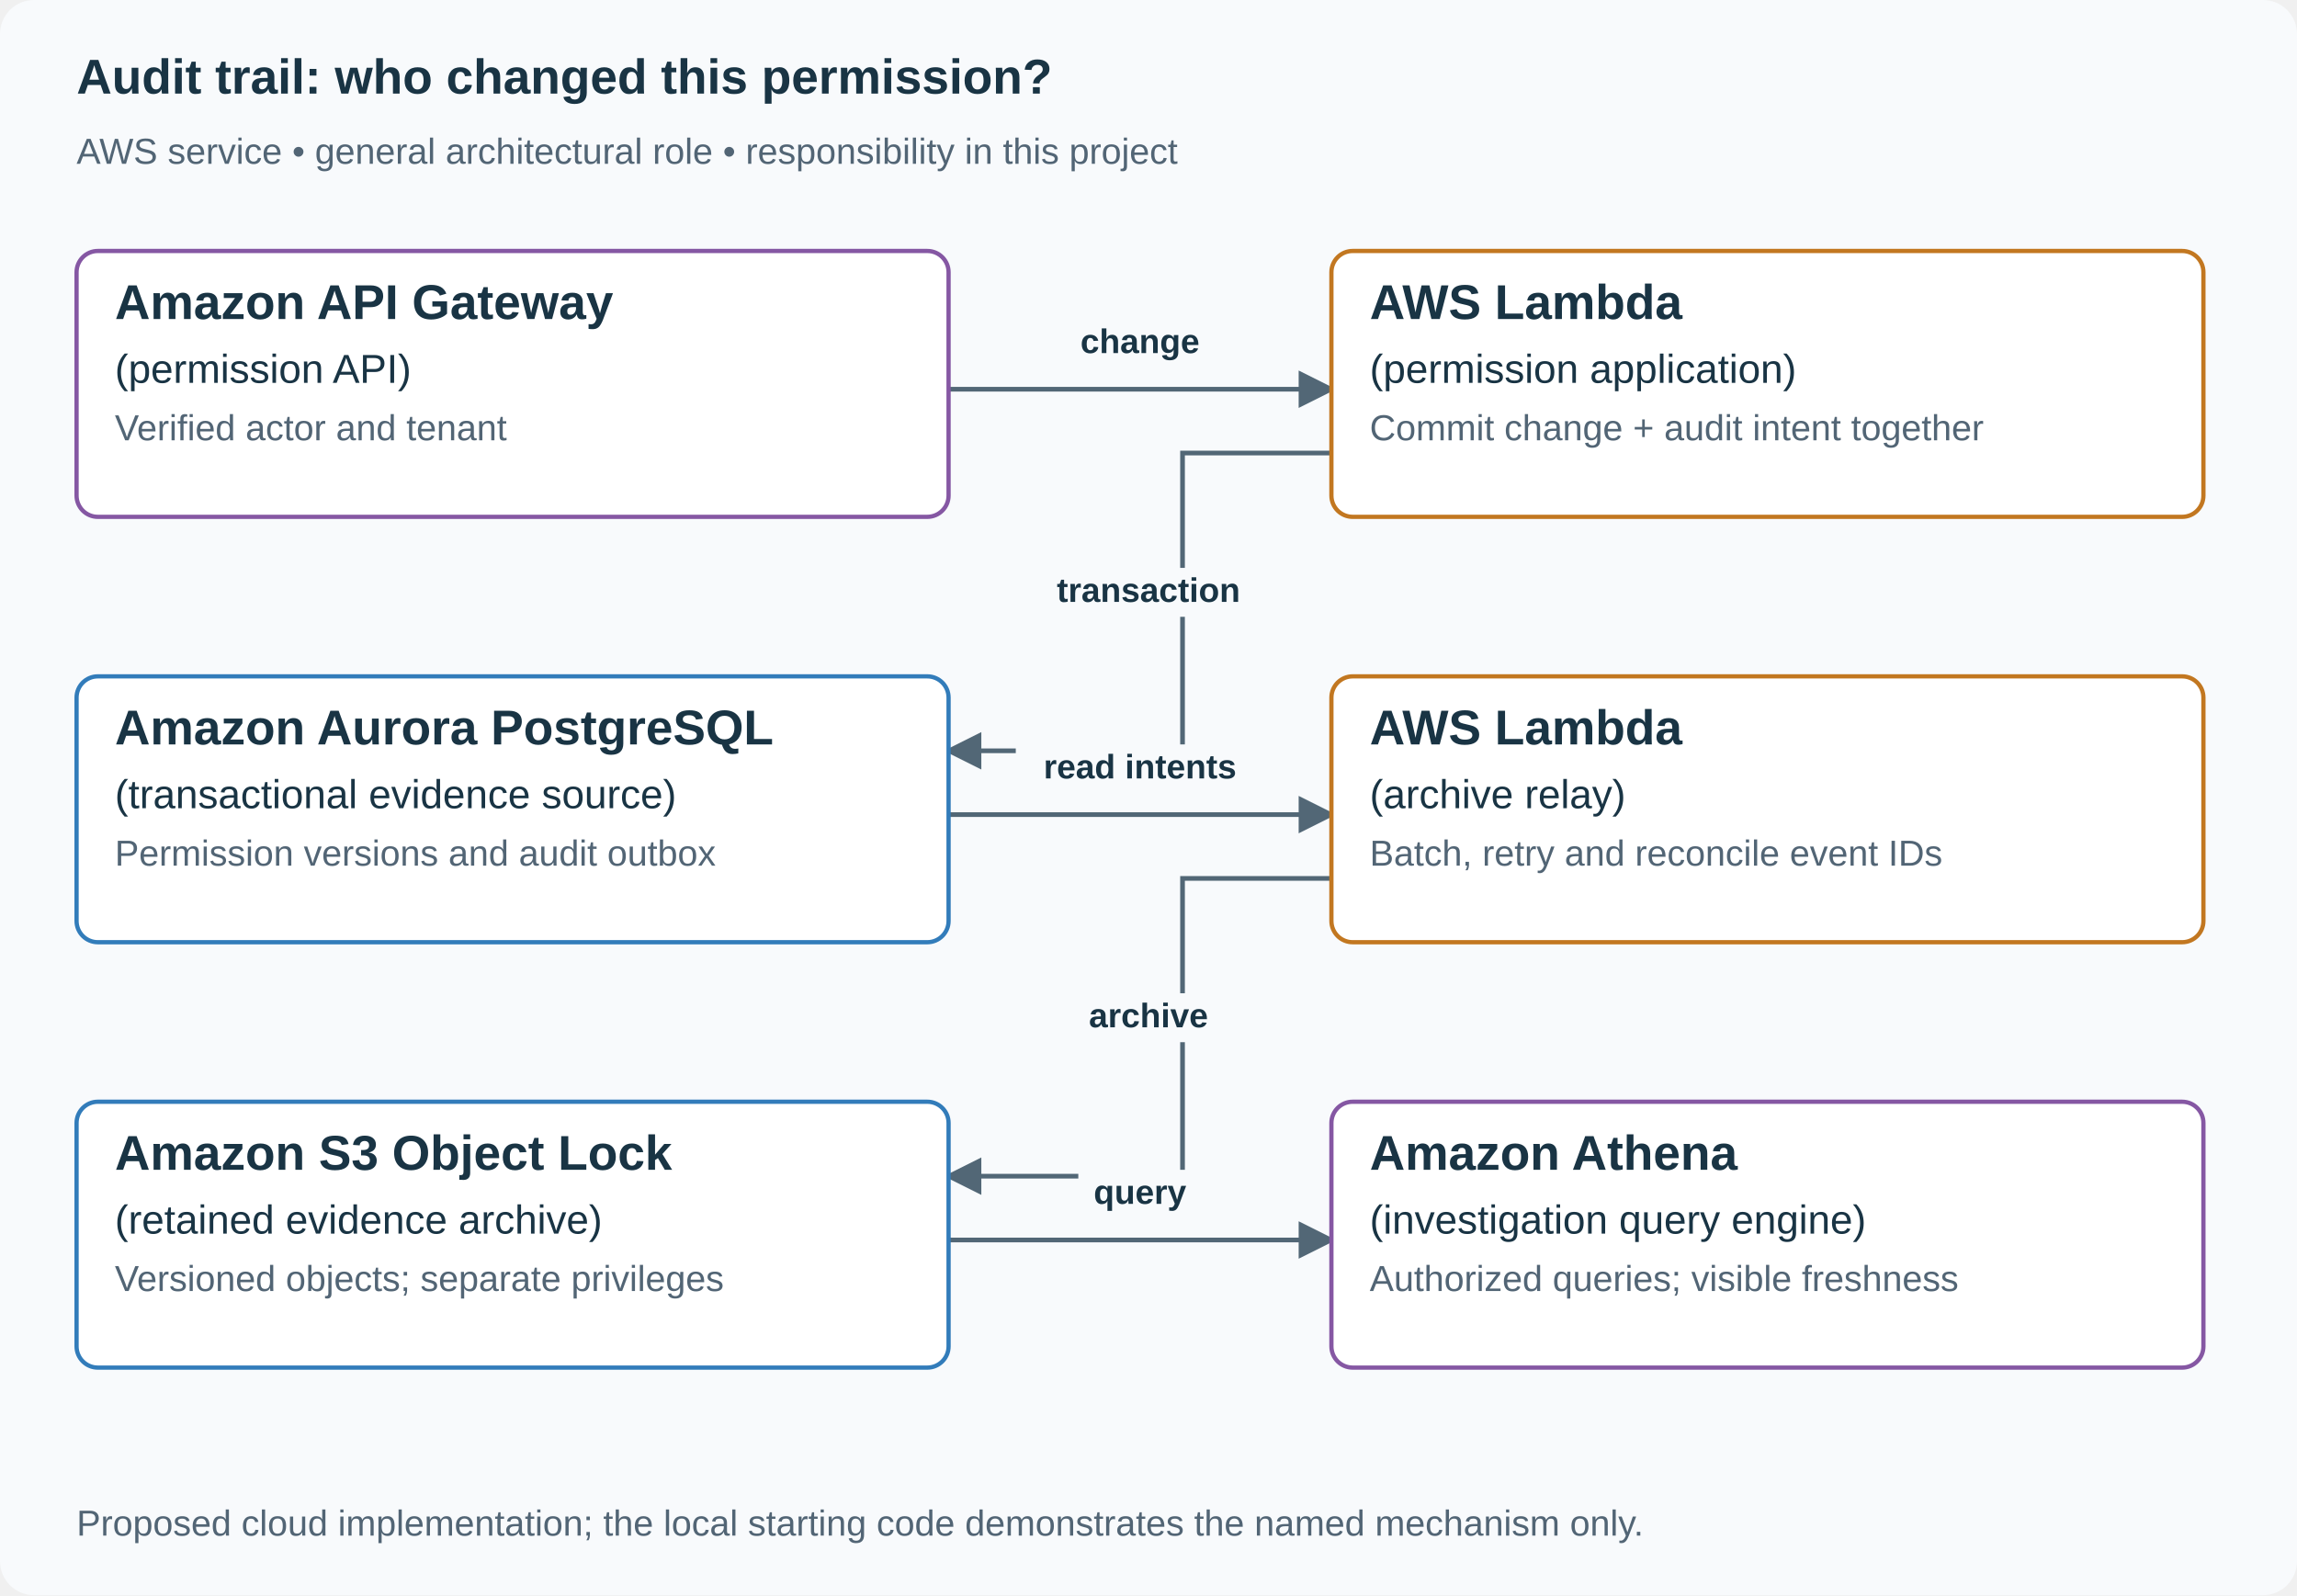
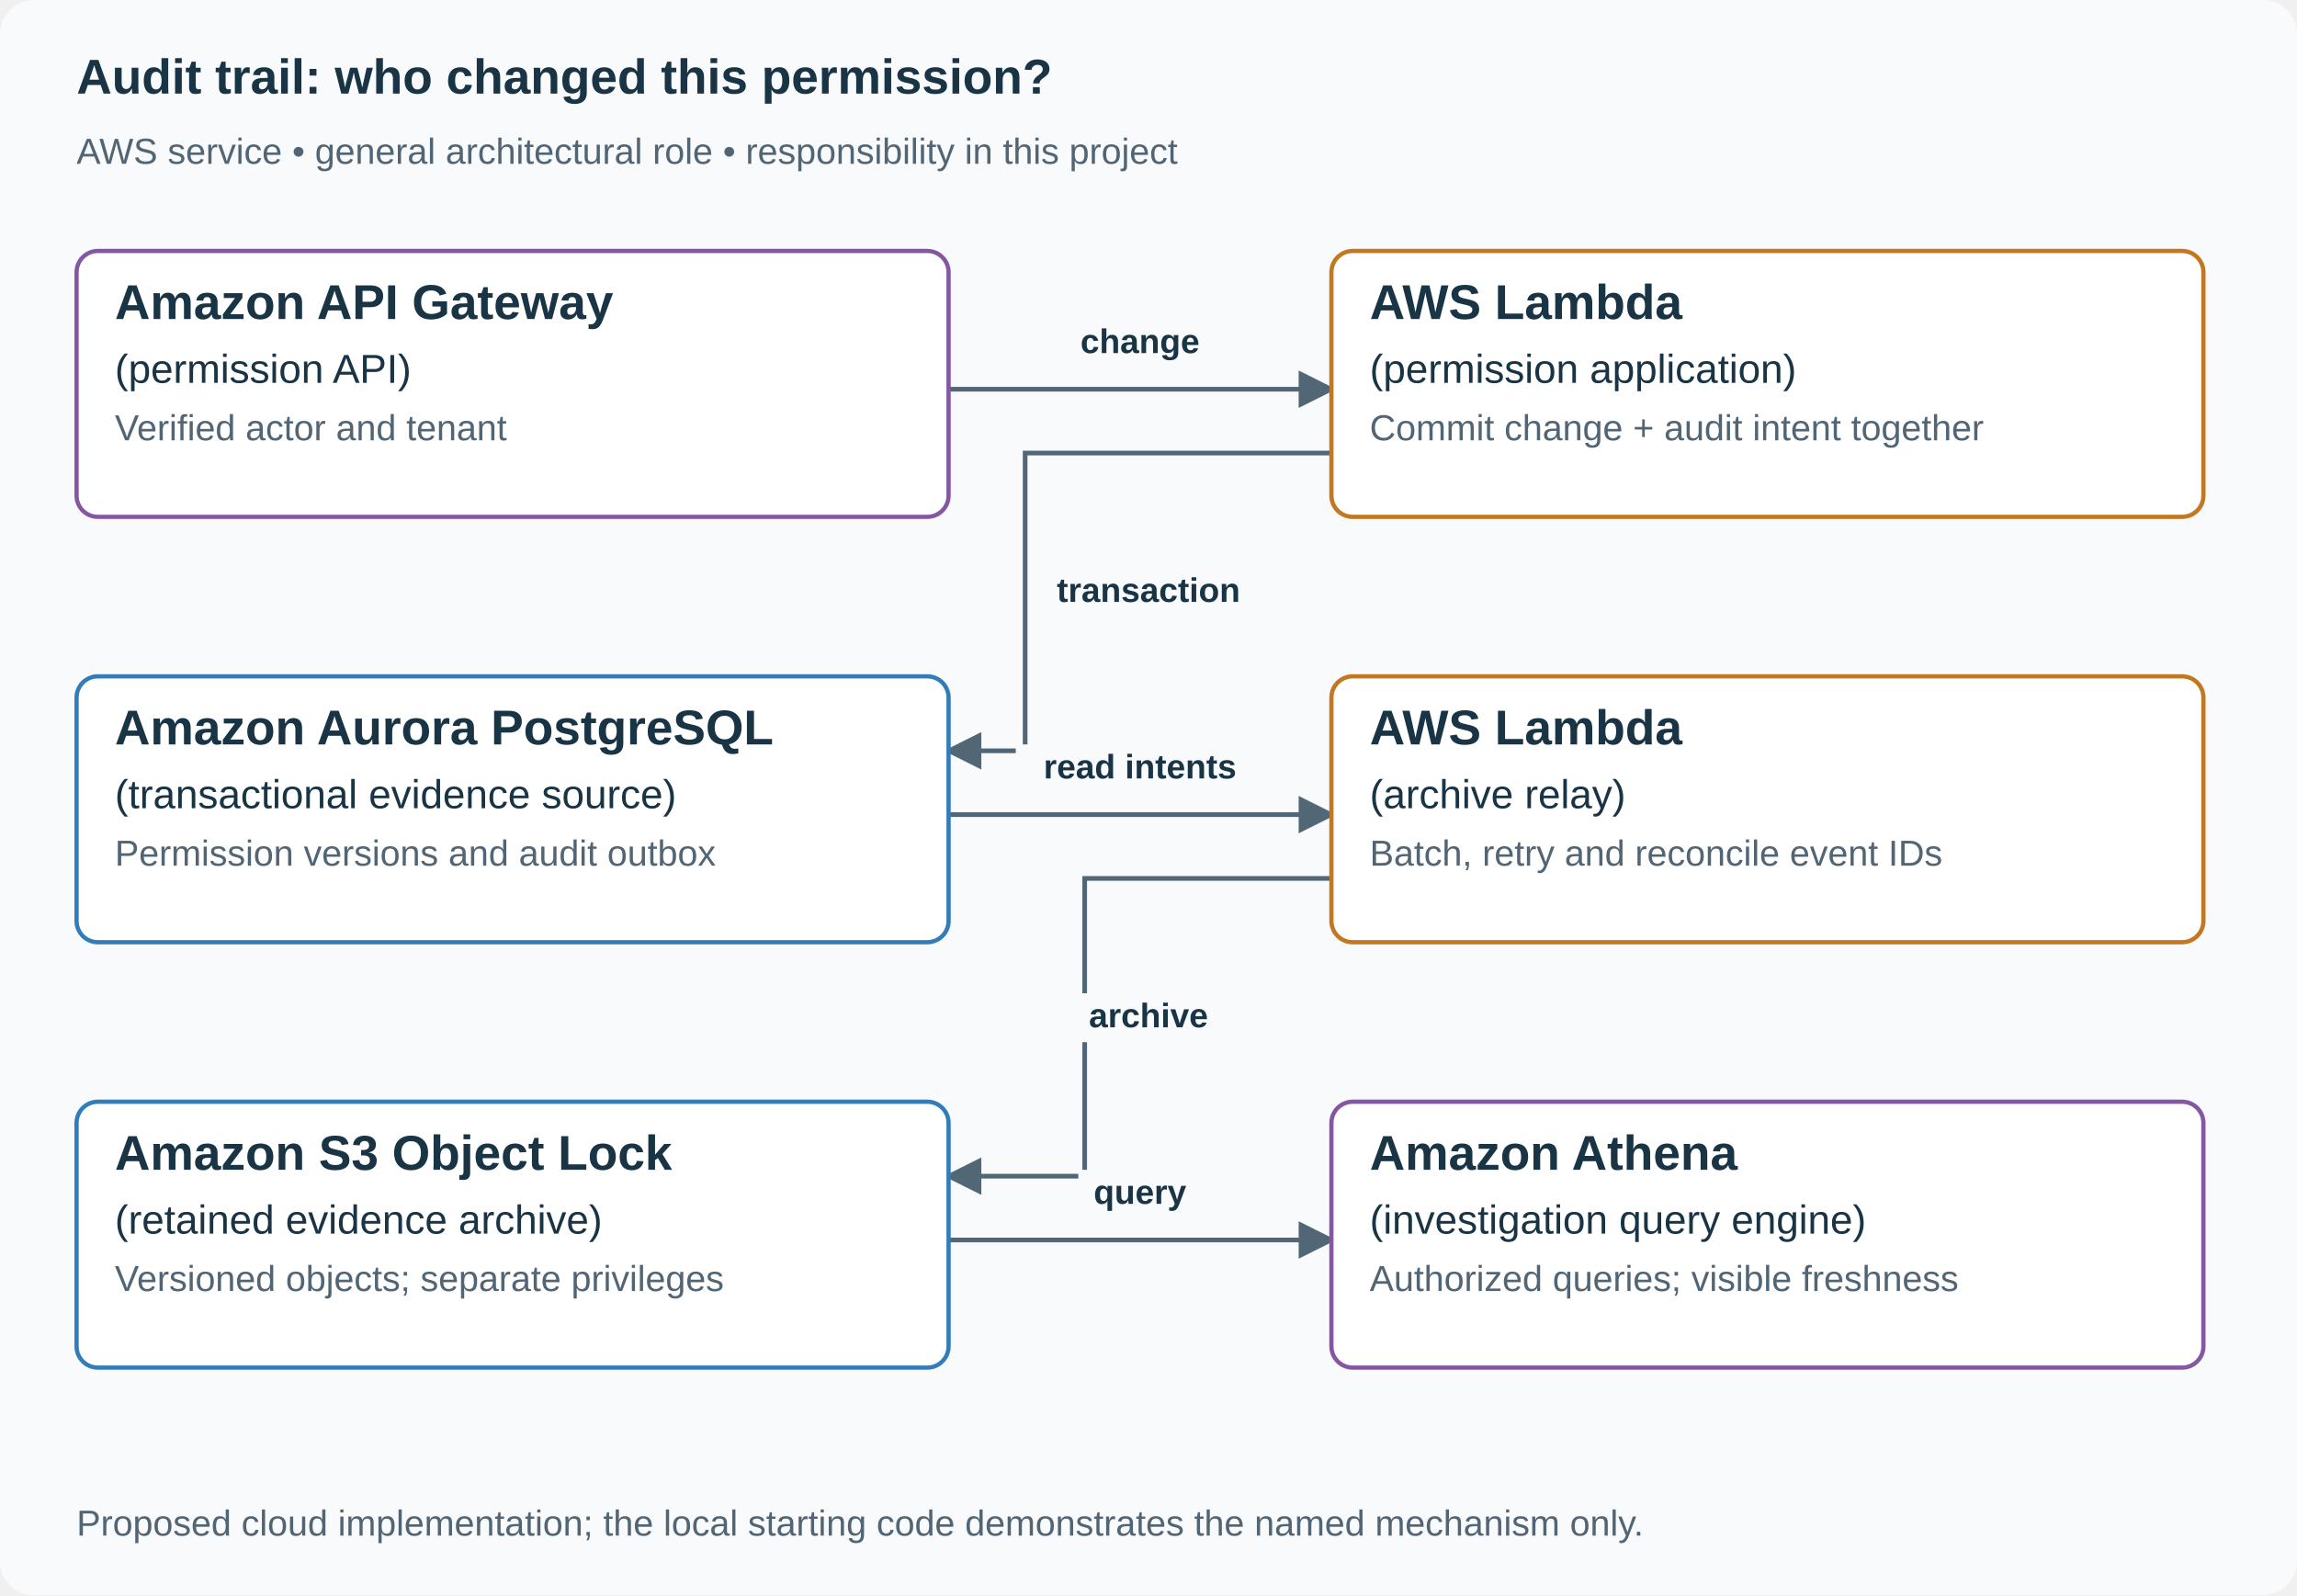
<svg xmlns="http://www.w3.org/2000/svg" width="1080" height="750" viewBox="0 0 1080 750" role="img" aria-labelledby="t d">
  <defs>
    <marker id="a" markerWidth="8" markerHeight="8" refX="7" refY="4" orient="auto">
      <path d="M0 0L8 4L0 8Z" fill="#526776" />
    </marker>
  </defs>
  <rect width="1080" height="750" rx="16" fill="#f8fafc" />
  <style>text{font-family:Arial,sans-serif;fill:#193444}.name{font-size:23px;font-weight:bold}.role{font-size:19px}.detail{font-size:17px;fill:#526575}.edge{font-size:16px;font-weight:bold}</style>
  <text x="36" y="44" class="name" style="font-size:23px">Audit trail: who changed this permission?</text>
  <text x="36" y="77" class="detail">AWS service • general architectural role • responsibility in this project</text>
  <path d="M446 183 L626 183" fill="none" stroke="#526776" stroke-width="2.2" marker-end="url(#a)" />
-   <rect x="502.8" y="150" width="66.4" height="23" fill="#f8fafc" />
-   <text x="536.0" y="166" class="edge" text-anchor="middle">change</text>
-   <path d="M626 213 L556 213 L556 353 L446 353" fill="none" stroke="#526776" stroke-width="2.2" marker-end="url(#a)" />
-   <rect x="485.8" y="267.0" width="108.4" height="23" fill="#f8fafc" />
-   <text x="540" y="283.0" class="edge" text-anchor="middle">transaction</text>
+   <g transform="translate(536.0 166) rotate(0)">
+     <rect x="-33.2" y="-16" width="66.4" height="23" fill="#f8fafc" />
+     <text x="0" y="0" class="edge" text-anchor="middle">change</text>
+   </g>
+   <path d="M626 213 L482 213 L482 353 L446 353" fill="none" stroke="#526776" stroke-width="2.2" marker-end="url(#a)" />
+   <g transform="translate(540 283.0) rotate(0)">
+     <rect x="-54.2" y="-16" width="108.4" height="23" fill="#f8fafc" />
+     <text x="0" y="0" class="edge" text-anchor="middle">transaction</text>
+   </g>
  <path d="M446 383 L626 383" fill="none" stroke="#526776" stroke-width="2.2" marker-end="url(#a)" />
-   <rect x="477.6" y="350" width="116.8" height="23" fill="#f8fafc" />
-   <text x="536.0" y="366" class="edge" text-anchor="middle">read intents</text>
-   <path d="M626 413 L556 413 L556 553 L446 553" fill="none" stroke="#526776" stroke-width="2.2" marker-end="url(#a)" />
-   <rect x="502.6" y="467.0" width="74.8" height="23" fill="#f8fafc" />
-   <text x="540" y="483.0" class="edge" text-anchor="middle">archive</text>
+   <g transform="translate(536.0 366) rotate(0)">
+     <rect x="-58.4" y="-16" width="116.8" height="23" fill="#f8fafc" />
+     <text x="0" y="0" class="edge" text-anchor="middle">read intents</text>
+   </g>
+   <path d="M626 413 L510 413 L510 553 L446 553" fill="none" stroke="#526776" stroke-width="2.2" marker-end="url(#a)" />
+   <g transform="translate(540 483.0) rotate(0)">
+     <rect x="-37.4" y="-16" width="74.8" height="23" fill="#f8fafc" />
+     <text x="0" y="0" class="edge" text-anchor="middle">archive</text>
+   </g>
  <path d="M446 583 L626 583" fill="none" stroke="#526776" stroke-width="2.2" marker-end="url(#a)" />
-   <rect x="507.0" y="550" width="58.0" height="23" fill="#f8fafc" />
-   <text x="536.0" y="566" class="edge" text-anchor="middle">query</text>
+   <g transform="translate(536.0 566) rotate(0)">
+     <rect x="-29.0" y="-16" width="58.0" height="23" fill="#f8fafc" />
+     <text x="0" y="0" class="edge" text-anchor="middle">query</text>
+   </g>
  <rect x="36" y="118" width="410" height="125" rx="10" fill="white" stroke="#8557a3" stroke-width="2" />
  <text x="54" y="150" class="name" style="font-size:23px">Amazon API Gateway</text>
-   <text x="54" y="180" class="role">(permission API)</text>
-   <text x="54" y="207" class="detail">Verified actor and tenant</text>
+   <text x="54" y="180" class="role" style="font-size:19px">(permission API)</text>
+   <text x="54" y="207" class="detail" style="font-size:17px">Verified actor and tenant</text>
  <rect x="626" y="118" width="410" height="125" rx="10" fill="white" stroke="#c27720" stroke-width="2" />
  <text x="644" y="150" class="name" style="font-size:23px">AWS Lambda</text>
-   <text x="644" y="180" class="role">(permission application)</text>
-   <text x="644" y="207" class="detail">Commit change + audit intent together</text>
+   <text x="644" y="180" class="role" style="font-size:19px">(permission application)</text>
+   <text x="644" y="207" class="detail" style="font-size:17px">Commit change + audit intent together</text>
  <rect x="36" y="318" width="410" height="125" rx="10" fill="white" stroke="#327cba" stroke-width="2" />
  <text x="54" y="350" class="name" style="font-size:23px">Amazon Aurora PostgreSQL</text>
-   <text x="54" y="380" class="role">(transactional evidence source)</text>
-   <text x="54" y="407" class="detail">Permission versions and audit outbox</text>
+   <text x="54" y="380" class="role" style="font-size:19px">(transactional evidence source)</text>
+   <text x="54" y="407" class="detail" style="font-size:17px">Permission versions and audit outbox</text>
  <rect x="626" y="318" width="410" height="125" rx="10" fill="white" stroke="#c27720" stroke-width="2" />
  <text x="644" y="350" class="name" style="font-size:23px">AWS Lambda</text>
-   <text x="644" y="380" class="role">(archive relay)</text>
-   <text x="644" y="407" class="detail">Batch, retry and reconcile event IDs</text>
+   <text x="644" y="380" class="role" style="font-size:19px">(archive relay)</text>
+   <text x="644" y="407" class="detail" style="font-size:17px">Batch, retry and reconcile event IDs</text>
  <rect x="36" y="518" width="410" height="125" rx="10" fill="white" stroke="#327cba" stroke-width="2" />
  <text x="54" y="550" class="name" style="font-size:23px">Amazon S3 Object Lock</text>
-   <text x="54" y="580" class="role">(retained evidence archive)</text>
-   <text x="54" y="607" class="detail">Versioned objects; separate privileges</text>
+   <text x="54" y="580" class="role" style="font-size:19px">(retained evidence archive)</text>
+   <text x="54" y="607" class="detail" style="font-size:17px">Versioned objects; separate privileges</text>
  <rect x="626" y="518" width="410" height="125" rx="10" fill="white" stroke="#8557a3" stroke-width="2" />
  <text x="644" y="550" class="name" style="font-size:23px">Amazon Athena</text>
-   <text x="644" y="580" class="role">(investigation query engine)</text>
-   <text x="644" y="607" class="detail">Authorized queries; visible freshness</text>
+   <text x="644" y="580" class="role" style="font-size:19px">(investigation query engine)</text>
+   <text x="644" y="607" class="detail" style="font-size:17px">Authorized queries; visible freshness</text>
  <text x="36" y="722" class="detail">Proposed cloud implementation; the local starting code demonstrates the named mechanism only.</text>
</svg>
